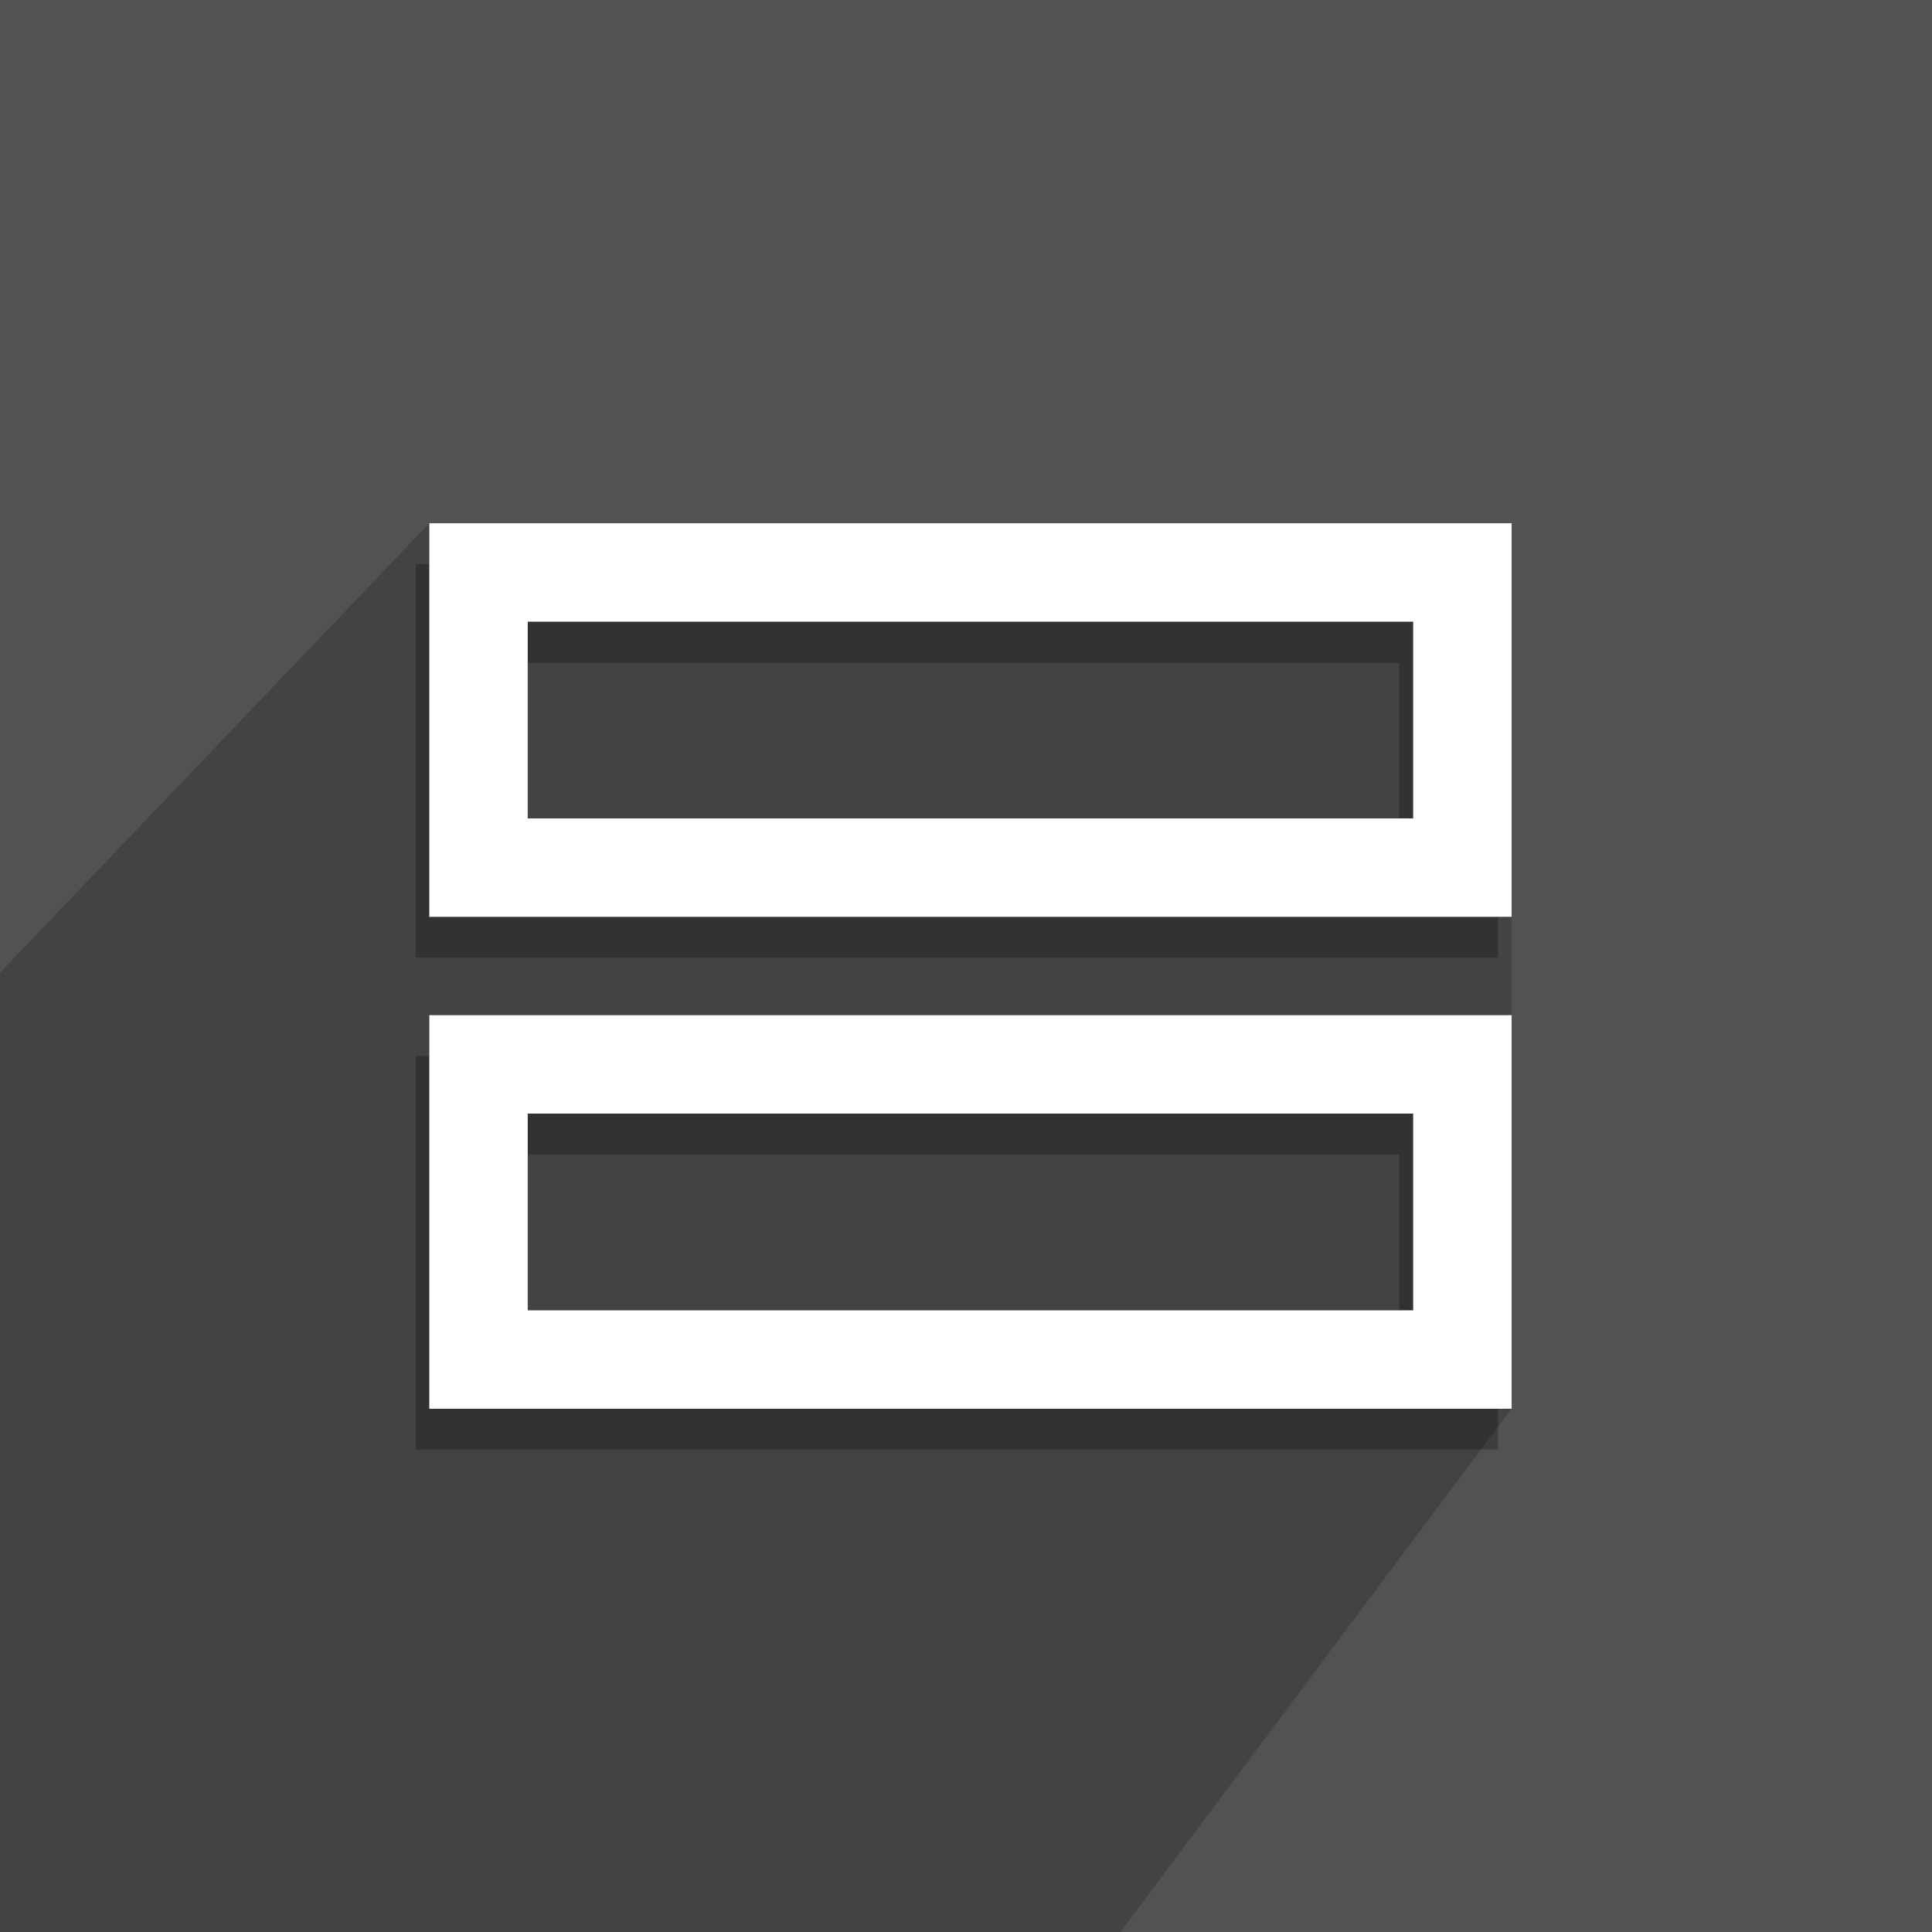
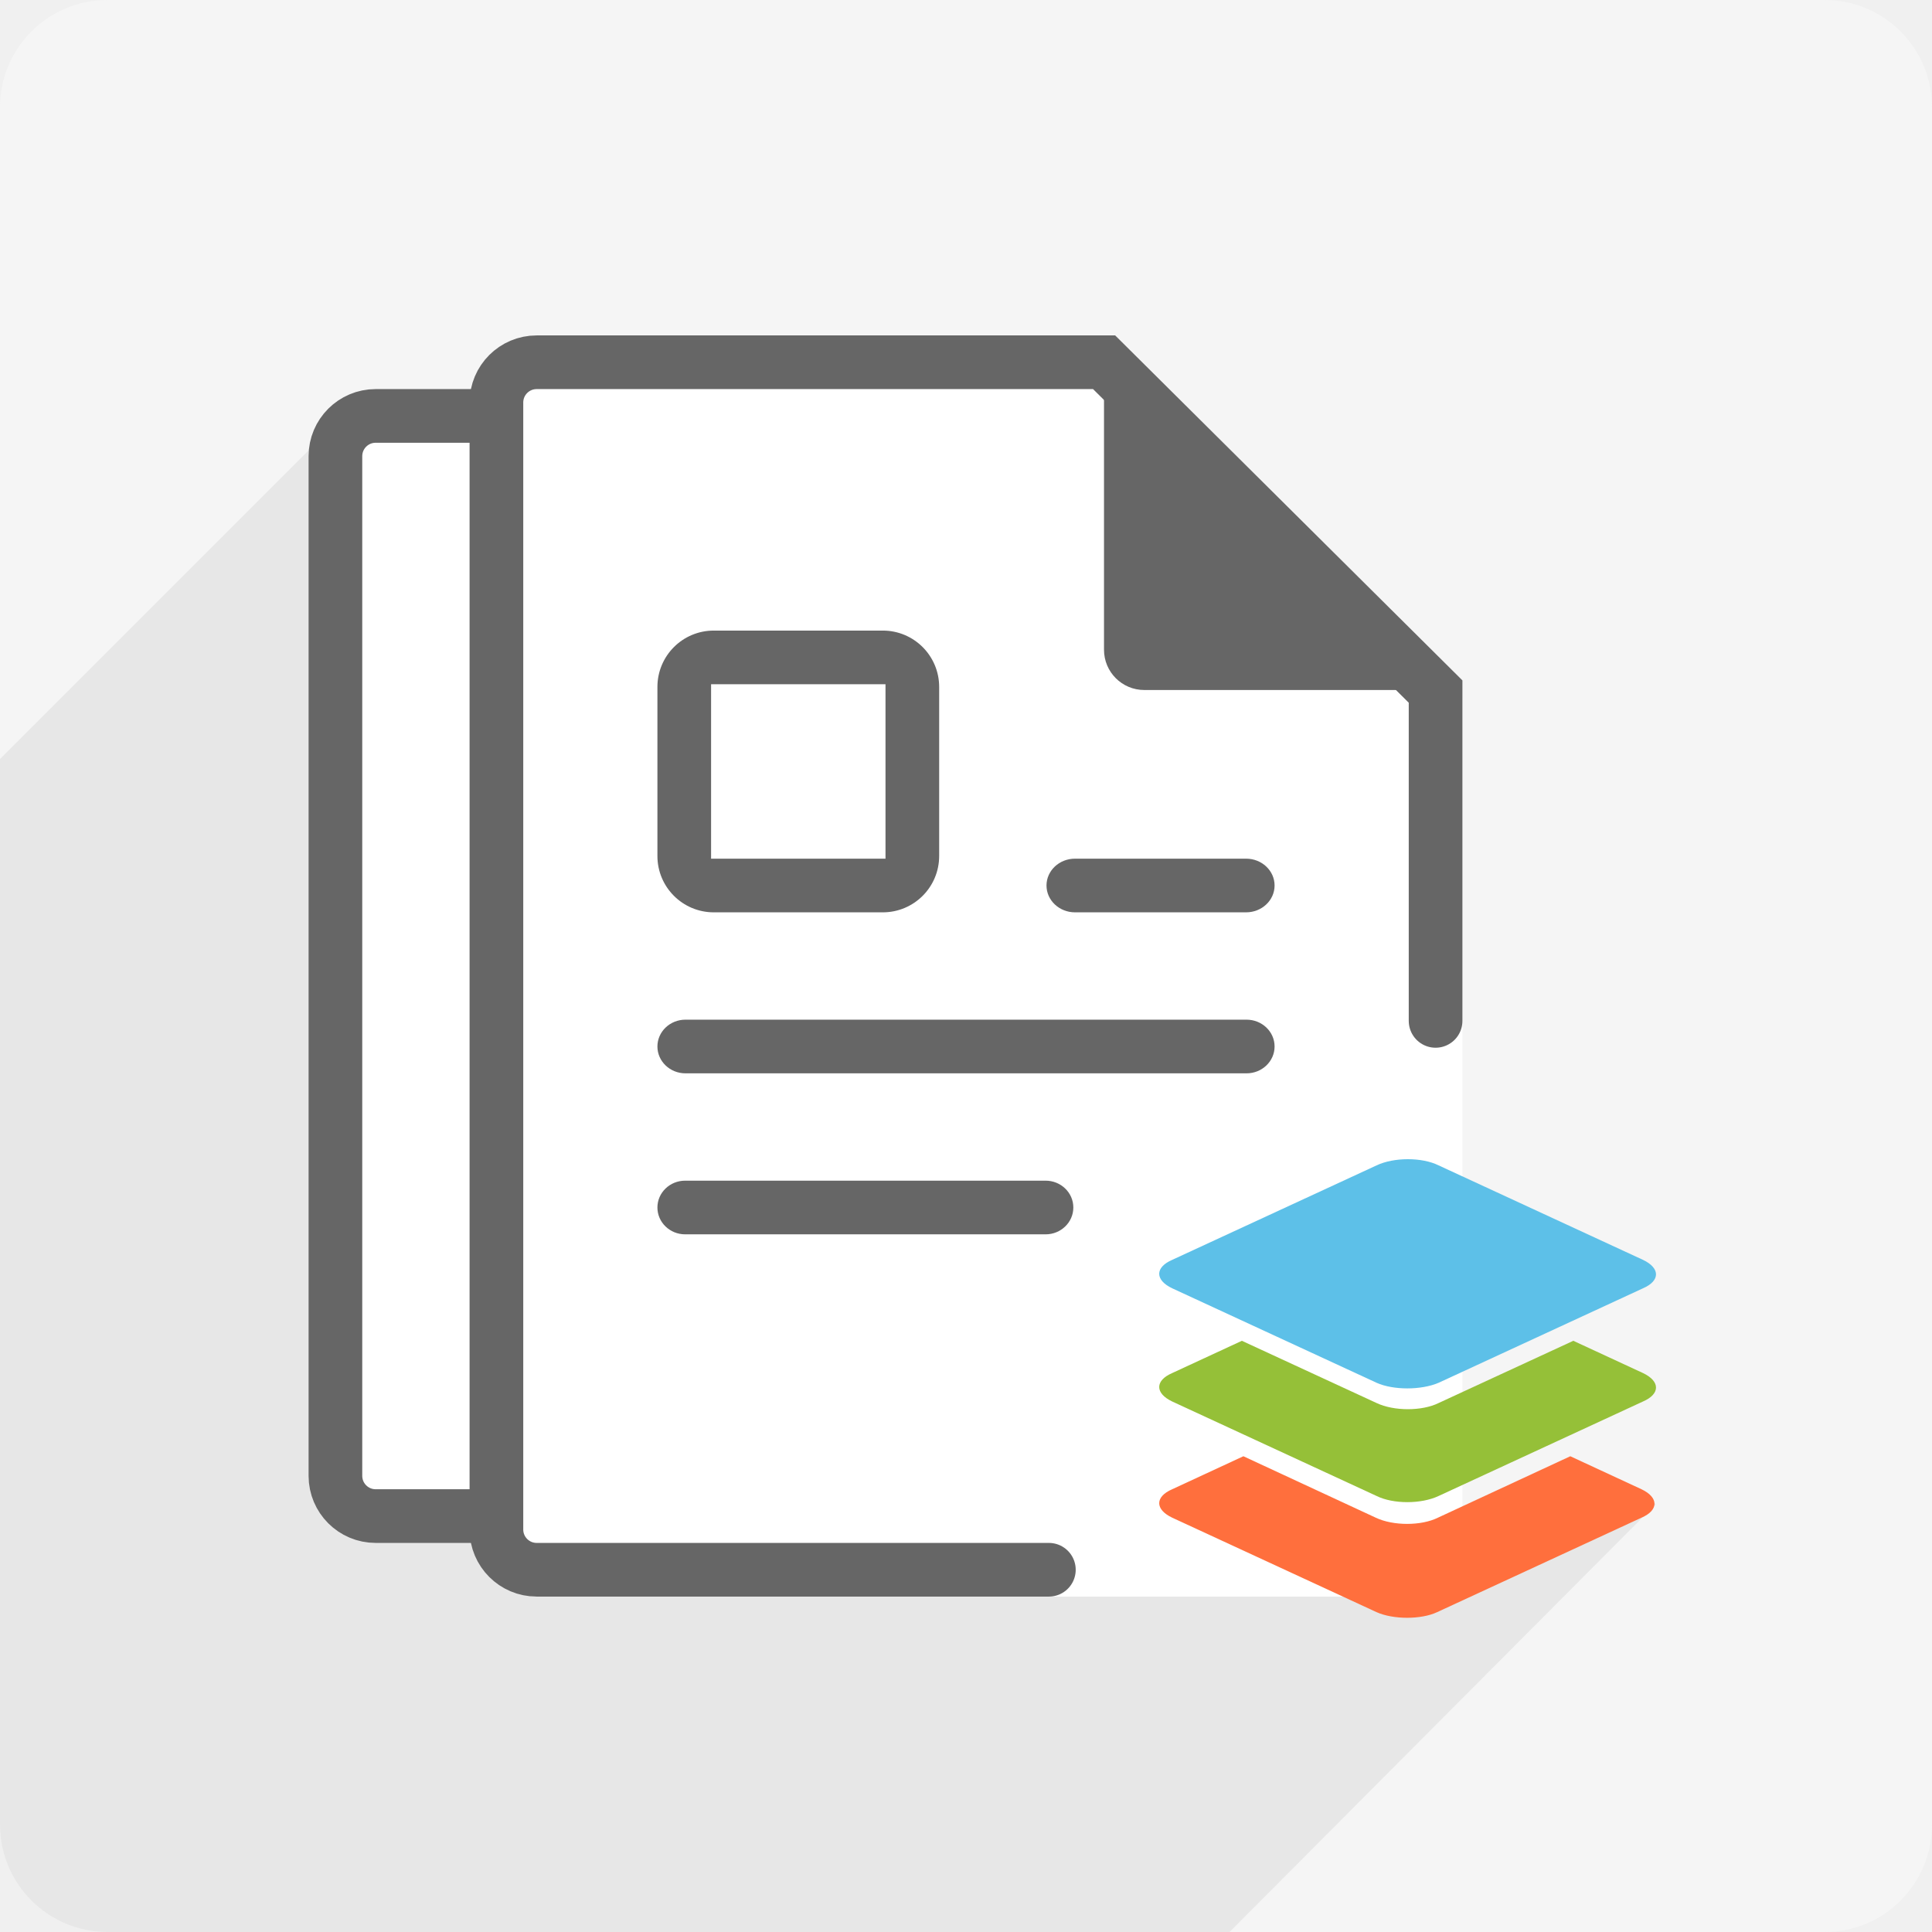
- <svg xmlns="http://www.w3.org/2000/svg" width="142" height="142" viewBox="0 0 142 142" fill="none">
-   <rect width="142" height="142" fill="#515251" />
-   <path d="M0 71.493L31.556 38.458H111.092V103.542L82.34 142H0V71.493Z" fill="#424342" />
-   <g filter="url(#filter0_d_1606_12563)">
-     <path fill-rule="evenodd" clip-rule="evenodd" d="M103.87 38.458H38.787H31.556H31.556V45.69H31.556L31.556 60.153H31.556V67.384H31.556H38.787L103.87 67.384H111.102L111.102 67.384V60.153H111.102V45.69H111.102V38.458H111.102H103.87ZM103.87 45.69H38.787V60.153H103.87V45.69Z" fill="white" />
-   </g>
-   <g filter="url(#filter1_d_1606_12563)">
-     <path fill-rule="evenodd" clip-rule="evenodd" d="M111.102 74.615H31.556V81.847H31.556L31.556 96.31H31.556V103.541H31.556H38.787H103.87H111.102H111.102V96.31H111.102V81.847H111.102V74.615ZM38.787 96.31H103.87V81.847H38.787V96.31Z" fill="white" />
+ <svg xmlns="http://www.w3.org/2000/svg" width="144" height="144" viewBox="0 0 144 144" fill="none">
+   <g clip-path="url(#clip0_1648_12465)">
+     <rect width="144" height="144" rx="8" fill="#F5F5F5" />
+     <path opacity="0.12" d="M24.686 31.886L41 119L96.5 119L117 109L123.419 112.105L43.368 192.46L-46.261 102.831L24.686 31.886Z" fill="#808080" />
+     <path d="M25 34C25 32.343 26.343 31 28 31H37V113H28C26.343 113 25 111.657 25 110V34Z" fill="white" />
+     <path d="M47 31H28C26.343 31 25 32.343 25 34V110C25 111.657 26.343 113 28 113H47" stroke="#666666" stroke-width="4" stroke-linecap="round" />
+     <path d="M37 30C37 28.343 38.343 27 40 27H83.588L109 52.091V116C109 117.657 107.657 119 106 119H40C38.343 119 37 117.657 37 116V30Z" fill="white" />
+     <path d="M78.177 117H40C38.343 117 37 115.657 37 114V30C37 28.343 38.343 27 40 27H82.294L107 51.545V76.091" stroke="#666666" stroke-width="4" stroke-linecap="round" />
+     <path d="M82.286 26.743L106.971 51.429H85.286C83.629 51.429 82.286 50.086 82.286 48.429V26.743Z" fill="#666666" />
+     <path fill-rule="evenodd" clip-rule="evenodd" d="M102.602 120.161L87.373 113.121C86.076 112.507 86.076 111.557 87.373 110.998L92.675 108.54L102.545 113.121C103.843 113.736 105.929 113.736 107.17 113.121L117.041 108.54L122.343 110.998C123.64 111.613 123.64 112.562 122.343 113.121L107.114 120.161C105.929 120.72 103.843 120.72 102.602 120.161Z" fill="#FF6F3D" />
+     <path fill-rule="evenodd" clip-rule="evenodd" d="M102.602 111.501L87.373 104.461C86.076 103.846 86.076 102.896 87.373 102.338L92.562 99.935L102.602 104.573C103.899 105.187 105.986 105.187 107.227 104.573L117.266 99.935L122.456 102.338C123.753 102.952 123.753 103.902 122.456 104.461L107.227 111.501C105.929 112.115 103.843 112.115 102.602 111.501Z" fill="#95C038" />
+     <path fill-rule="evenodd" clip-rule="evenodd" d="M102.602 103.064L87.373 96.024C86.076 95.409 86.076 94.46 87.373 93.901L102.602 86.861C103.899 86.246 105.986 86.246 107.227 86.861L122.456 93.901C123.753 94.515 123.753 95.465 122.456 96.024L107.227 103.064C105.929 103.623 103.843 103.623 102.602 103.064Z" fill="#5DC0E8" />
+     <path d="M78 66C78 64.895 78.951 64 80.125 64H92.875C94.049 64 95 64.895 95 66C95 67.105 94.049 68 92.875 68H80.125C78.951 68 78 67.105 78 66Z" fill="#666666" />
+     <path d="M49 78C49 76.895 49.936 76 51.091 76H92.909C94.064 76 95 76.895 95 78C95 79.105 94.064 80 92.909 80H51.091C49.936 80 49 79.105 49 78Z" fill="#666666" />
+     <path d="M49 90C49 88.895 49.925 88 51.067 88H77.933C79.075 88 80 88.895 80 90C80 91.105 79.075 92 77.933 92H51.067C49.925 92 49 91.105 49 90Z" fill="#666666" />
+     <path fill-rule="evenodd" clip-rule="evenodd" d="M66 51H53V64H66V51ZM53.2 47C50.88 47 49 48.88 49 51.2V63.8C49 66.12 50.88 68 53.2 68H65.8C68.12 68 70 66.12 70 63.8V51.2C70 48.88 68.12 47 65.8 47H53.2Z" fill="#666666" />
  </g>
  <defs>
-     <filter id="filter0_d_1606_12563" x="30.556" y="38.458" width="80.546" height="31.926" filterUnits="userSpaceOnUse" color-interpolation-filters="sRGB">
-       <feFlood flood-opacity="0" result="BackgroundImageFix" />
-       <feColorMatrix in="SourceAlpha" type="matrix" values="0 0 0 0 0 0 0 0 0 0 0 0 0 0 0 0 0 0 127 0" result="hardAlpha" />
-       <feOffset dx="-1" dy="3" />
-       <feComposite in2="hardAlpha" operator="out" />
-       <feColorMatrix type="matrix" values="0 0 0 0 0 0 0 0 0 0 0 0 0 0 0 0 0 0 0.25 0" />
-       <feBlend mode="normal" in2="BackgroundImageFix" result="effect1_dropShadow_1606_12563" />
-       <feBlend mode="normal" in="SourceGraphic" in2="effect1_dropShadow_1606_12563" result="shape" />
-     </filter>
-     <filter id="filter1_d_1606_12563" x="30.556" y="74.615" width="80.546" height="31.926" filterUnits="userSpaceOnUse" color-interpolation-filters="sRGB">
-       <feFlood flood-opacity="0" result="BackgroundImageFix" />
-       <feColorMatrix in="SourceAlpha" type="matrix" values="0 0 0 0 0 0 0 0 0 0 0 0 0 0 0 0 0 0 127 0" result="hardAlpha" />
-       <feOffset dx="-1" dy="3" />
-       <feComposite in2="hardAlpha" operator="out" />
-       <feColorMatrix type="matrix" values="0 0 0 0 0 0 0 0 0 0 0 0 0 0 0 0 0 0 0.25 0" />
-       <feBlend mode="normal" in2="BackgroundImageFix" result="effect1_dropShadow_1606_12563" />
-       <feBlend mode="normal" in="SourceGraphic" in2="effect1_dropShadow_1606_12563" result="shape" />
-     </filter>
+     <clipPath id="clip0_1648_12465">
+       <rect width="144" height="144" rx="8" fill="white" />
+     </clipPath>
  </defs>
</svg>
